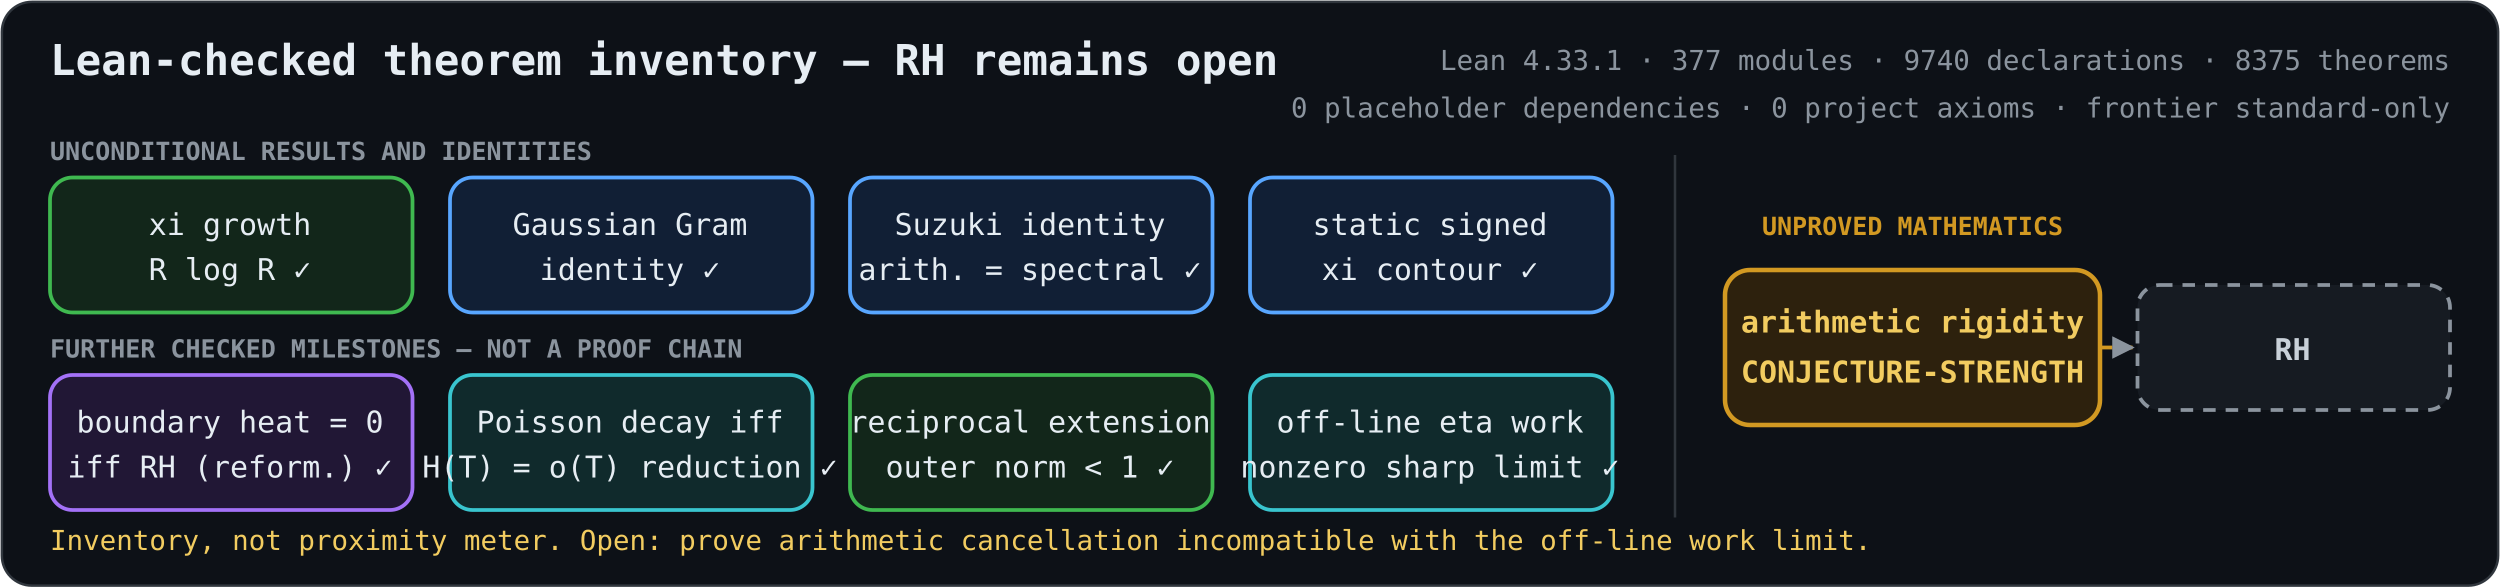
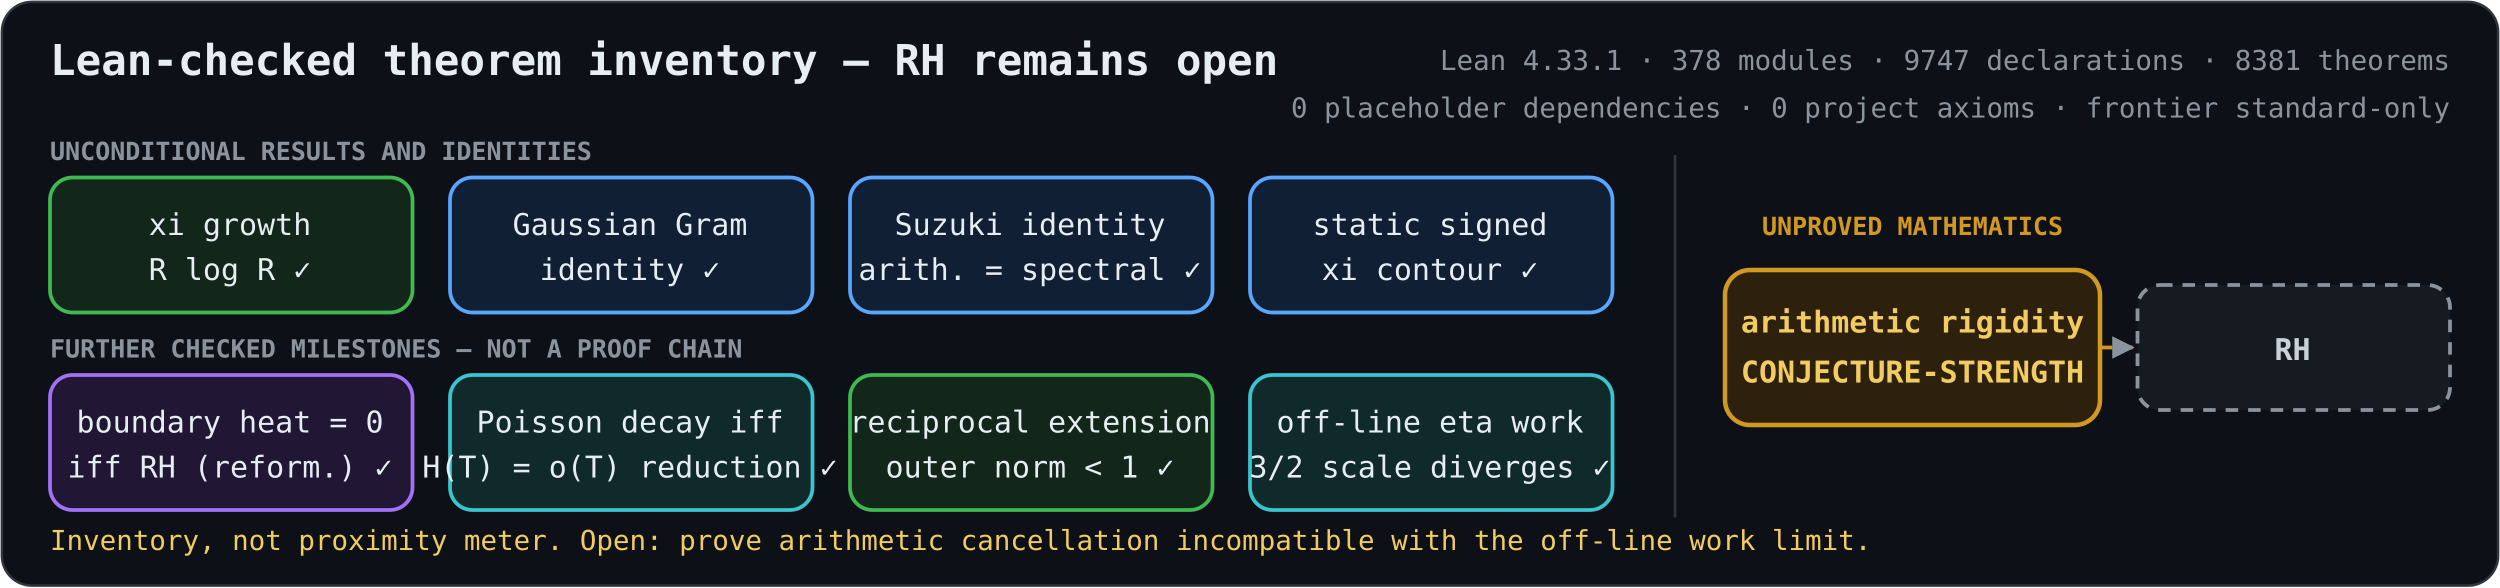
<svg xmlns="http://www.w3.org/2000/svg" role="img" aria-labelledby="title description" viewBox="0 0 1000 235">
  <defs>
    <marker id="arrow" viewBox="0 0 10 10" refX="9" refY="5" markerWidth="6" markerHeight="6" orient="auto-start-reverse">
      <path d="M 0 0 L 10 5 L 0 10 z" fill="#8b949e" />
    </marker>
    <style>
      .bg { fill: #0d1117; stroke: #30363d; }
      text { fill: #e6edf3; font-family: ui-monospace, SFMono-Regular, Menlo, Consolas, monospace; font-size: 12px; text-anchor: middle; }
      .heading { font-size: 17px; font-weight: 700; text-anchor: start; }
      .metrics { fill: #8b949e; font-size: 11px; text-anchor: end; }
      .proved rect { fill: #12261a; stroke: #3fb950; stroke-width: 1.5; }
      .proved.equivalence rect { fill: #211735; stroke: #a371f7; }
      .proved.bridge rect { fill: #111f35; stroke: #58a6ff; }
      .proved.reduction rect { fill: #102a2c; stroke: #39c5cf; }
      .open rect { fill: #2d210d; stroke: #d29922; stroke-width: 1.8; }
      .goal rect { fill: #161b22; stroke: #8b949e; stroke-width: 1.5; stroke-dasharray: 5 4; }
      .open text { fill: #f2cc60; font-weight: 700; }
      .goal text { fill: #c9d1d9; font-weight: 700; }
      .open-edge { fill: none; stroke: #d29922; stroke-width: 1.5; stroke-dasharray: 5 4; marker-end: url(#arrow); }
      .section { fill: #8b949e; font-size: 10px; font-weight: 700; text-anchor: start; }
      .gap-label { fill: #d29922; font-size: 10px; font-weight: 700; }
      .frontier { fill: #f2cc60; font-size: 11px; text-anchor: start; }
    </style>
  </defs>
  <rect class="bg" x="0.75" y="0.75" width="998.5" height="233.5" rx="12" />
  <text class="heading" x="20" y="30">Lean-checked theorem inventory — RH remains open</text>
-   <text class="metrics" x="980" y="28">Lean 4.33.1 · 377 modules · 9740 declarations · 8375 theorems</text>
+   <text class="metrics" x="980" y="28">Lean 4.33.1 · 378 modules · 9747 declarations · 8381 theorems</text>
  <text class="metrics" x="980" y="47">0 placeholder dependencies · 0 project axioms · frontier standard-only</text>
  <text class="section" x="20" y="64">UNCONDITIONAL RESULTS AND IDENTITIES</text>
  <text class="section" x="20" y="143">FURTHER CHECKED MILESTONES — NOT A PROOF CHAIN</text>
  <line x1="670" y1="62" x2="670" y2="207" stroke="#30363d" />
  <text class="gap-label" x="765" y="94">UNPROVED MATHEMATICS</text>
  <path class="open-edge" d="M840 139 H853" />
  <g class="proved unconditional">
    <rect x="20" y="71" width="145" height="54" rx="9" />
    <text x="92" y="94">xi growth</text>
    <text x="92" y="112">R log R  ✓</text>
  </g>
  <g class="proved bridge">
    <rect x="180" y="71" width="145" height="54" rx="9" />
    <text x="252" y="94">Gaussian Gram</text>
    <text x="252" y="112">identity  ✓</text>
  </g>
  <g class="proved bridge">
    <rect x="340" y="71" width="145" height="54" rx="9" />
    <text x="412" y="94">Suzuki identity</text>
    <text x="412" y="112">arith. = spectral  ✓</text>
  </g>
  <g class="proved bridge">
    <rect x="500" y="71" width="145" height="54" rx="9" />
    <text x="572" y="94">static signed</text>
    <text x="572" y="112">xi contour  ✓</text>
  </g>
  <g class="proved equivalence">
    <rect x="20" y="150" width="145" height="54" rx="9" />
    <text x="92" y="173">boundary heat = 0</text>
    <text x="92" y="191">iff RH (reform.)  ✓</text>
  </g>
  <g class="proved reduction">
    <rect x="180" y="150" width="145" height="54" rx="9" />
    <text x="252" y="173">Poisson decay iff</text>
    <text x="252" y="191">H(T) = o(T) reduction  ✓</text>
  </g>
  <g class="proved unconditional">
    <rect x="340" y="150" width="145" height="54" rx="9" />
    <text x="412" y="173">reciprocal extension</text>
    <text x="412" y="191">outer norm &lt; 1  ✓</text>
  </g>
  <g class="proved reduction">
    <rect x="500" y="150" width="145" height="54" rx="9" />
    <text x="572" y="173">off-line eta work</text>
-     <text x="572" y="191">nonzero sharp limit  ✓</text>
+     <text x="572" y="191">3/2 scale diverges  ✓</text>
  </g>
  <g class="open">
    <rect x="690" y="108" width="150" height="62" rx="10" />
    <text x="765" y="133">arithmetic rigidity</text>
    <text x="765" y="153">CONJECTURE-STRENGTH</text>
  </g>
  <g class="goal">
    <rect x="855" y="114" width="125" height="50" rx="9" />
    <text x="917" y="144">RH</text>
  </g>
  <text class="frontier" x="20" y="220">Inventory, not proximity meter. Open: prove arithmetic cancellation incompatible with the off-line work limit.</text>
</svg>
